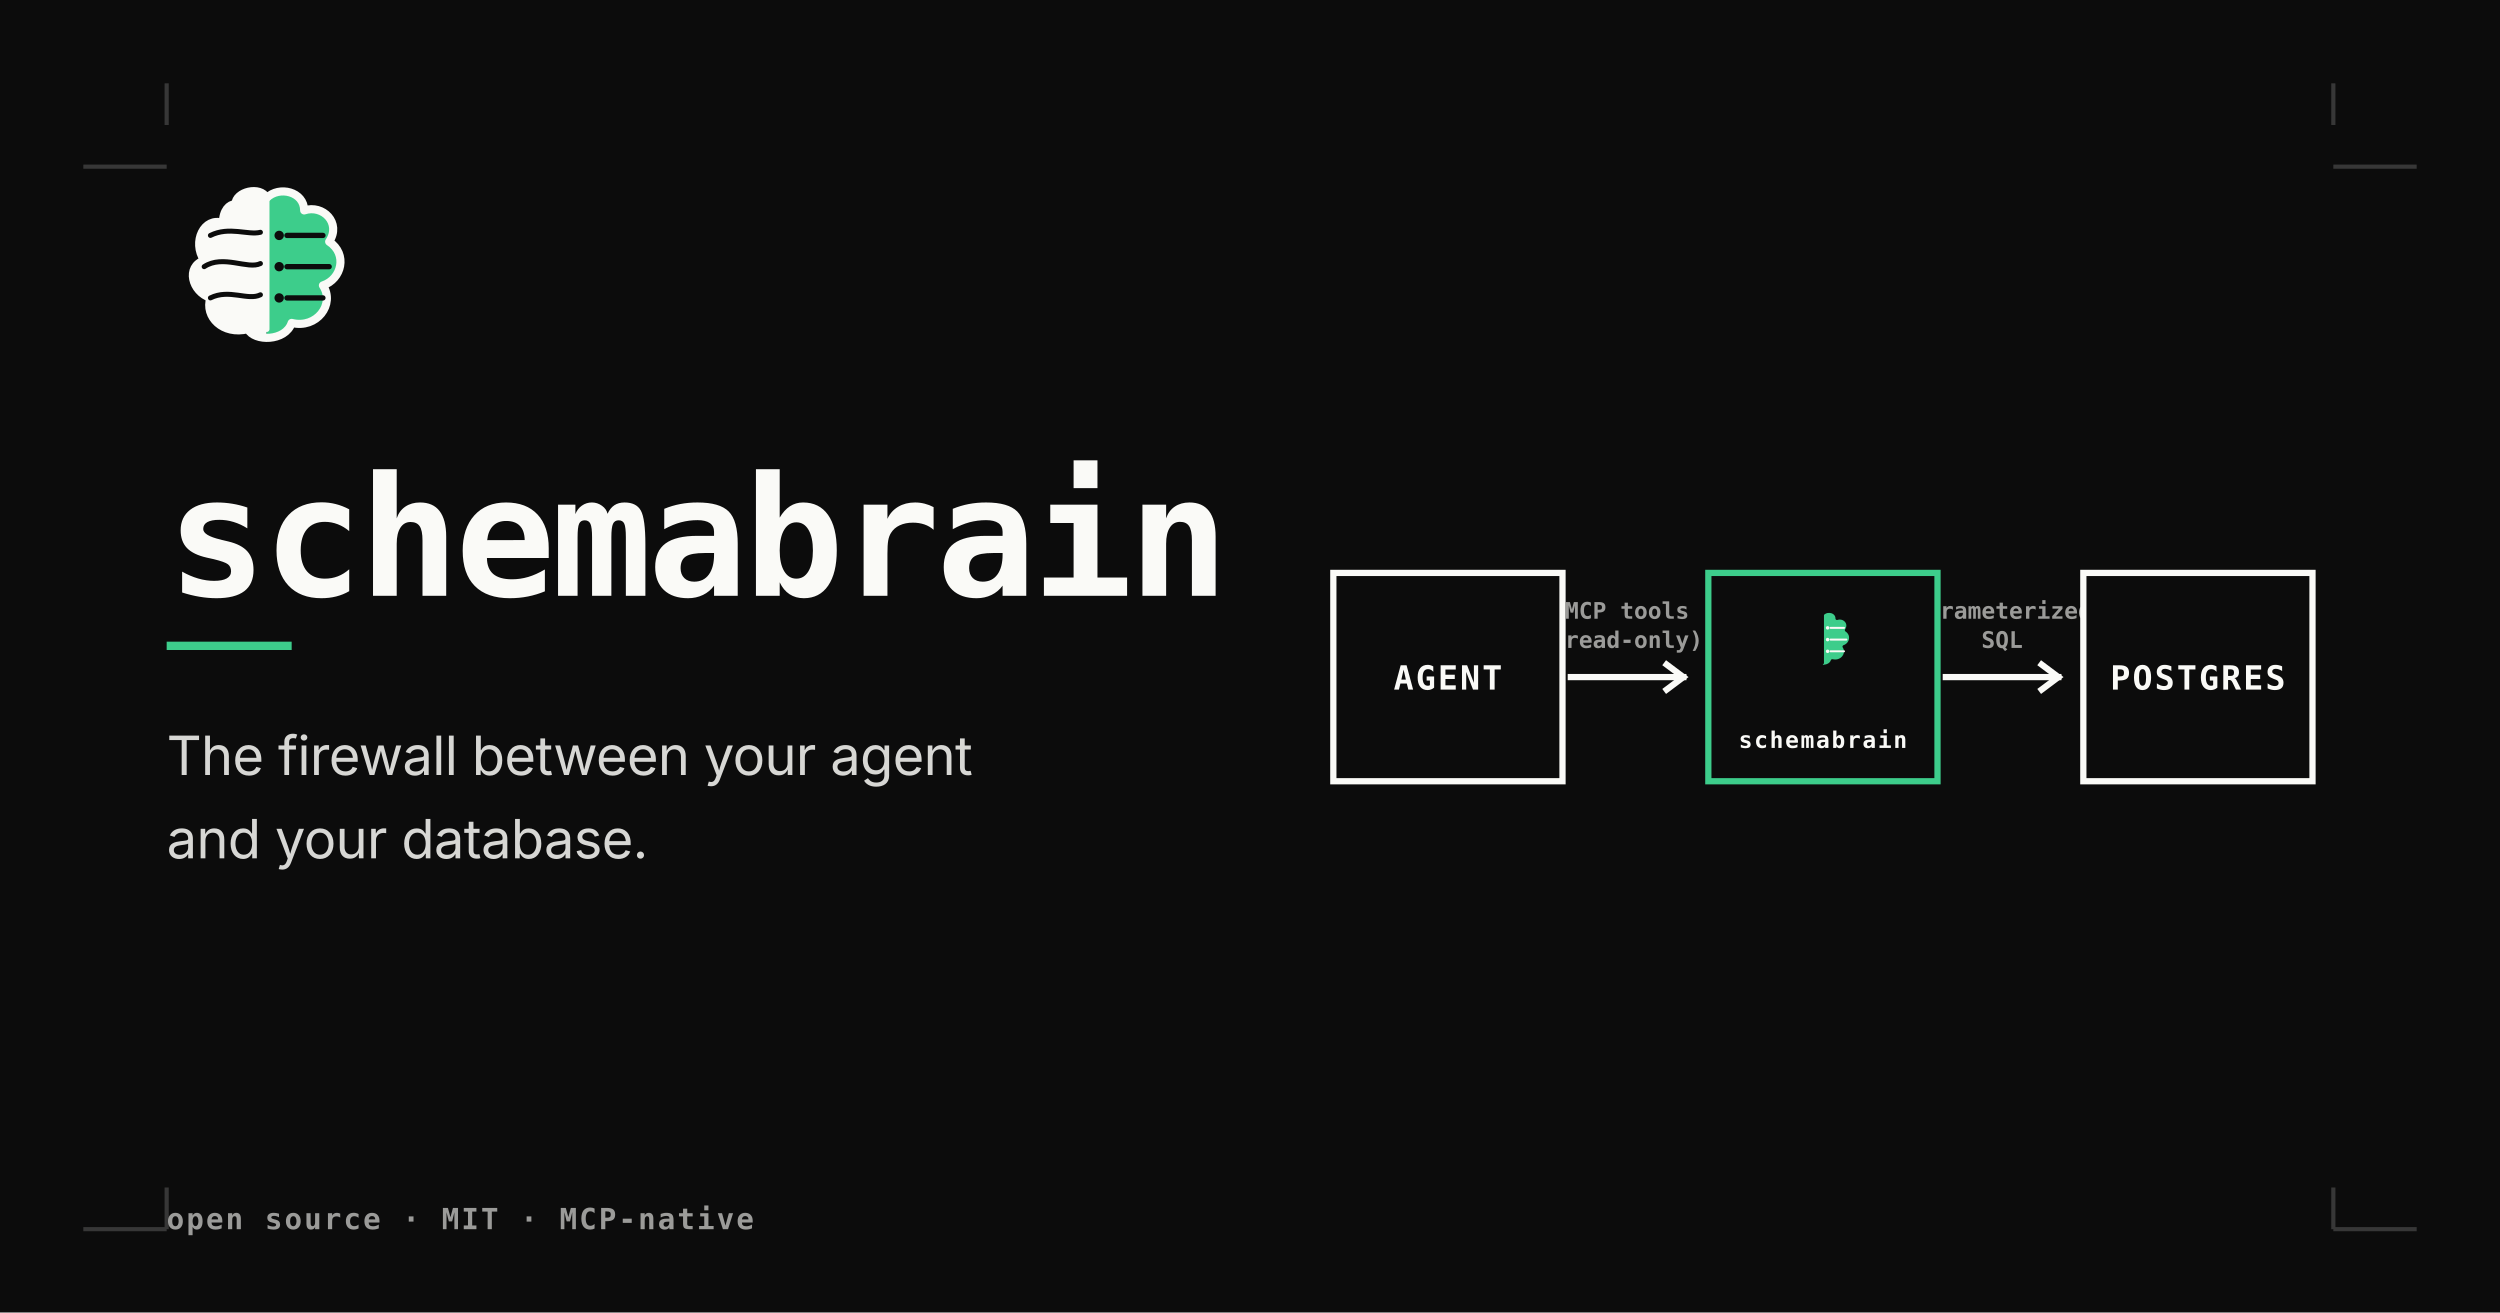
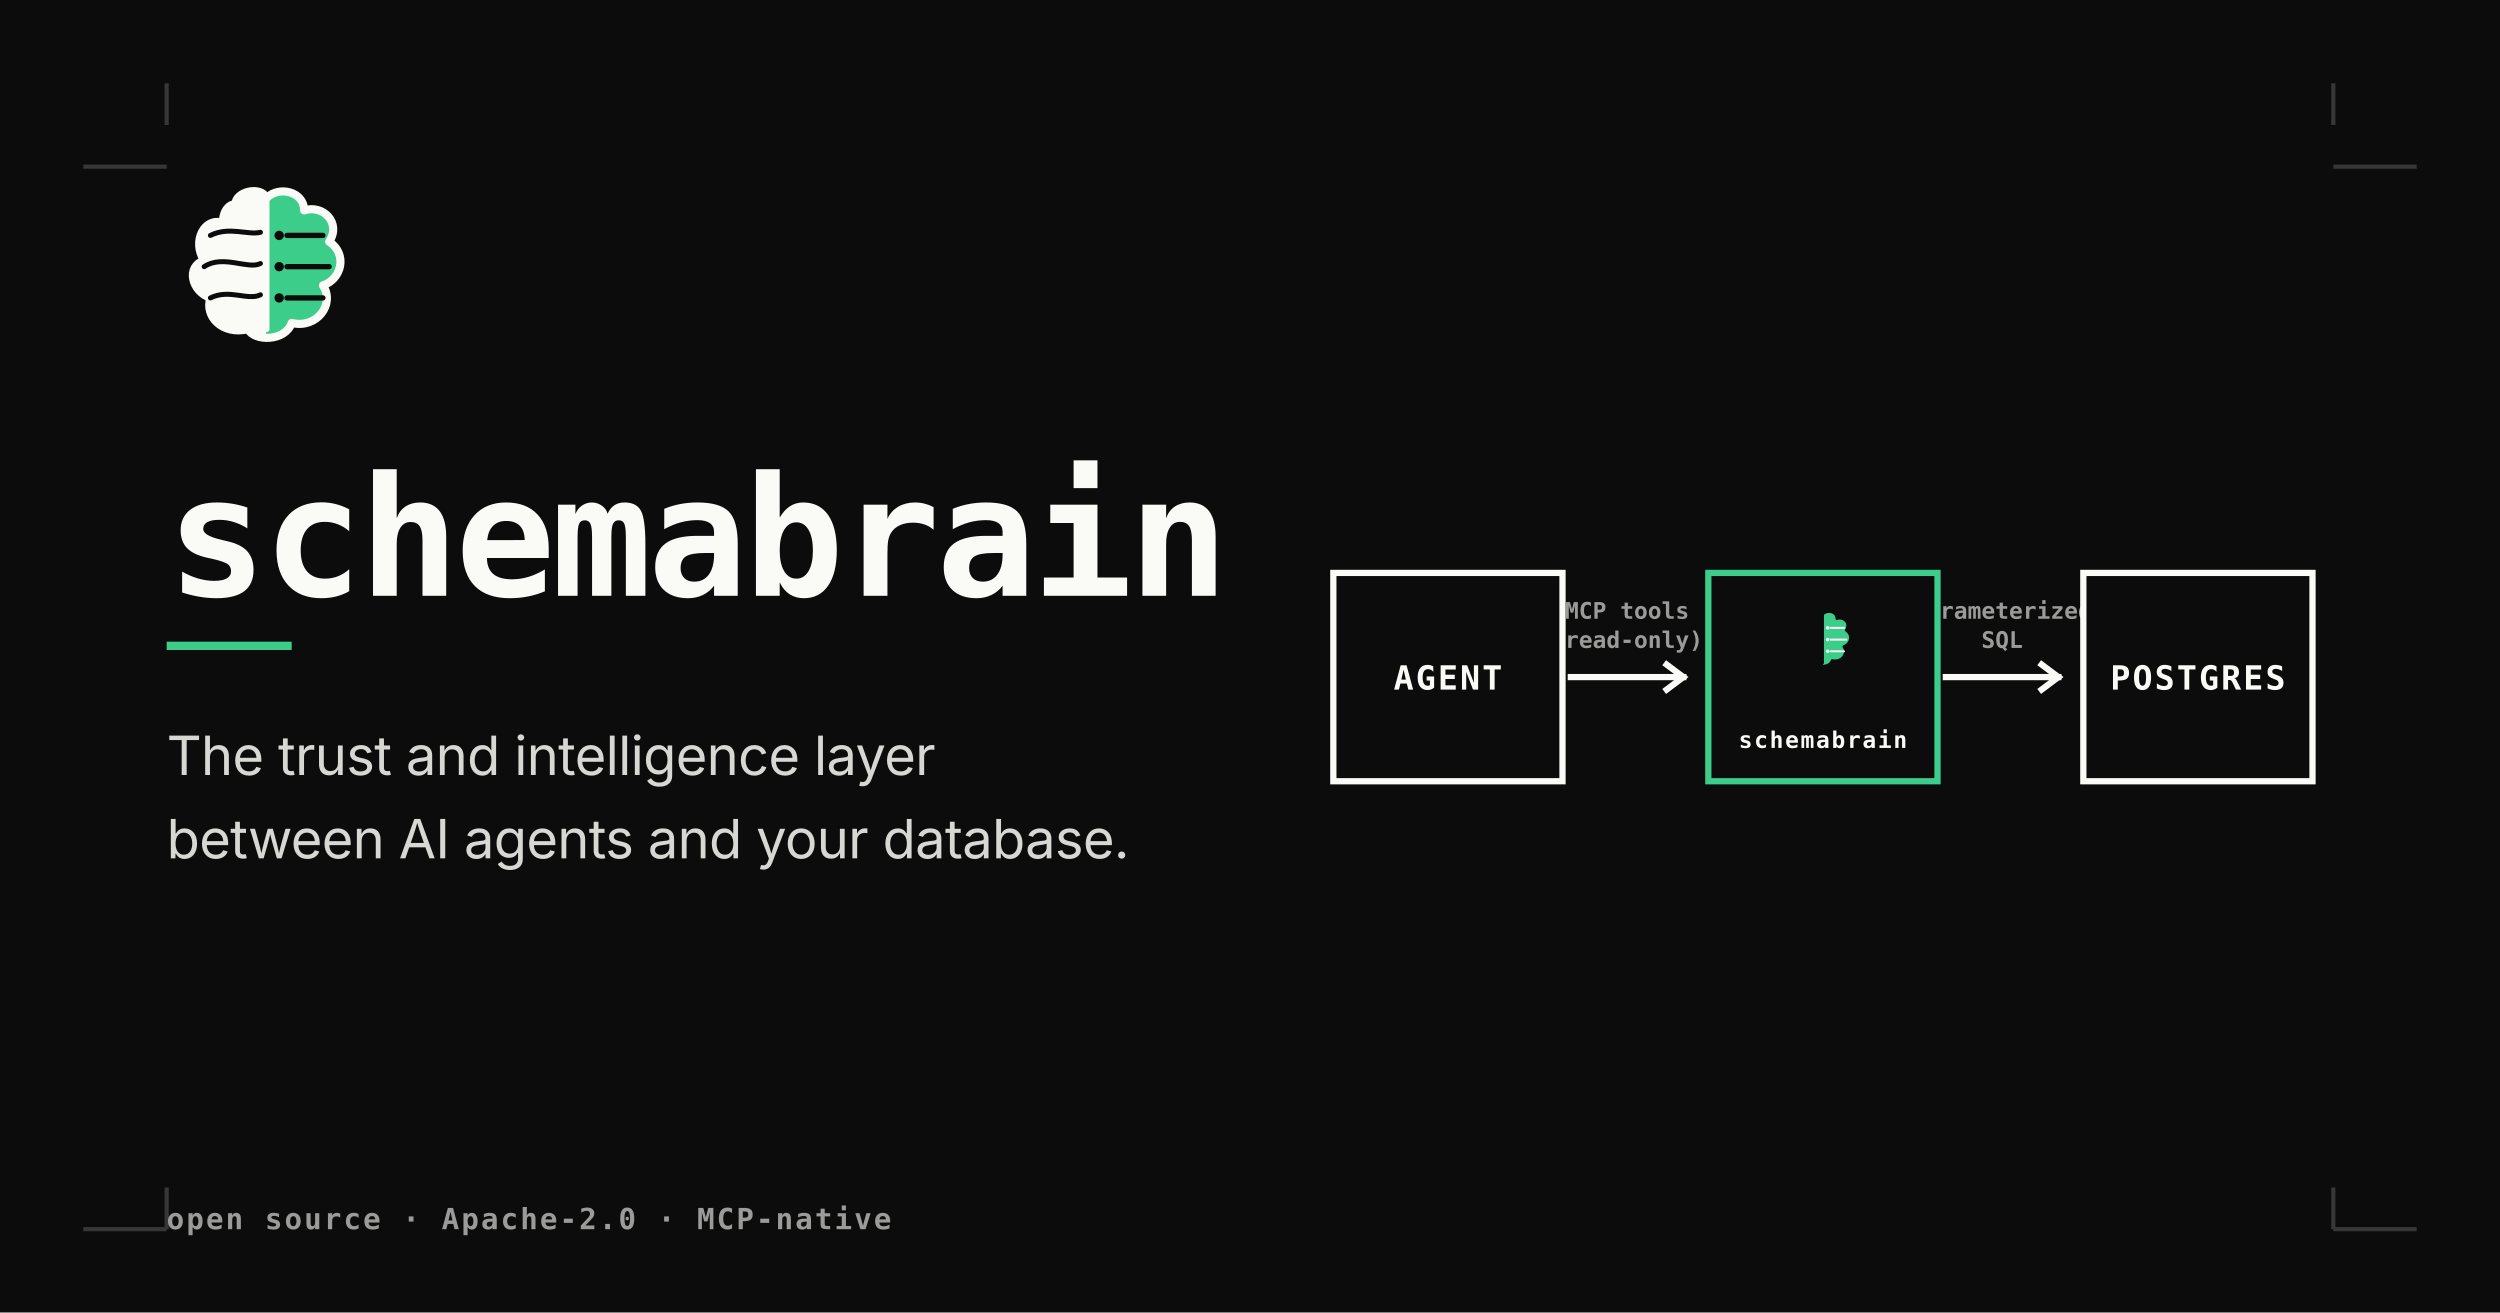
<svg xmlns="http://www.w3.org/2000/svg" viewBox="0 0 1200 630" width="1200" height="630">
  <rect width="1200" height="630" fill="#0C0C0C" />
  <g stroke="#FAFAF7" stroke-width="2" opacity="0.18">
    <line x1="80" y1="40" x2="80" y2="60" />
    <line x1="40" y1="80" x2="80" y2="80" />
    <line x1="1120" y1="40" x2="1120" y2="60" />
    <line x1="1120" y1="80" x2="1160" y2="80" />
    <line x1="80" y1="570" x2="80" y2="590" />
    <line x1="40" y1="590" x2="80" y2="590" />
    <line x1="1120" y1="570" x2="1120" y2="590" />
    <line x1="1120" y1="590" x2="1160" y2="590" />
  </g>
  <svg x="80" y="80" width="96" height="96" viewBox="0 0 64 64" overflow="visible">
    <defs>
      <clipPath id="clip-dark">
        <path d="M22 12 C 22 8, 30 6, 32 10 C 36 6, 44 8, 44 14 C 50 12, 56 18, 52 24 C 58 28, 56 36, 50 38 C 54 44, 48 52, 40 50 C 38 56, 28 56, 26 52 C 18 54, 12 48, 14 42 C 8 40, 6 32, 12 30 C 8 24, 12 16, 18 18 C 18 14, 20 12, 22 12 Z" />
      </clipPath>
    </defs>
    <g clip-path="url(#clip-dark)">
      <rect x="0" y="0" width="32" height="64" fill="#FAFAF7" />
      <rect x="32" y="0" width="32" height="64" fill="#3DCD8B" />
    </g>
    <path d="M22 12 C 22 8, 30 6, 32 10 C 36 6, 44 8, 44 14 C 50 12, 56 18, 52 24 C 58 28, 56 36, 50 38 C 54 44, 48 52, 40 50 C 38 56, 28 56, 26 52 C 18 54, 12 48, 14 42 C 8 40, 6 32, 12 30 C 8 24, 12 16, 18 18 C 18 14, 20 12, 22 12 Z" stroke="#FAFAF7" stroke-width="2.6" stroke-linejoin="round" fill="none" />
    <line x1="32" y1="10" x2="32" y2="52" stroke="#FAFAF7" stroke-width="1.8" stroke-linecap="round" />
    <path d="M14 22 C 20 19, 26 22, 30 21" stroke="#0C0C0C" stroke-width="1.6" stroke-linecap="round" fill="none" />
    <path d="M12 32 C 18 28, 26 33, 30 31" stroke="#0C0C0C" stroke-width="1.6" stroke-linecap="round" fill="none" />
    <path d="M14 42 C 20 39, 26 43, 30 41" stroke="#0C0C0C" stroke-width="1.6" stroke-linecap="round" fill="none" />
    <g clip-path="url(#clip-dark)">
      <circle cx="36" cy="22" r="1.5" fill="#0C0C0C" />
      <line x1="38.5" y1="22" x2="50" y2="22" stroke="#0C0C0C" stroke-width="1.7" stroke-linecap="round" />
      <circle cx="36" cy="32" r="1.5" fill="#0C0C0C" />
      <line x1="38.5" y1="32" x2="52" y2="32" stroke="#0C0C0C" stroke-width="1.7" stroke-linecap="round" />
      <circle cx="36" cy="42" r="1.5" fill="#0C0C0C" />
      <line x1="38.5" y1="42" x2="50" y2="42" stroke="#0C0C0C" stroke-width="1.7" stroke-linecap="round" />
    </g>
  </svg>
  <text x="80" y="286" font-family="'JetBrains Mono', ui-monospace, SFMono-Regular, Menlo, monospace" font-weight="700" font-size="80" fill="#FAFAF7" letter-spacing="-2">schemabrain</text>
  <rect x="80" y="308" width="60" height="4" fill="#3DCD8B" />
-   <text x="80" y="372" font-family="'Inter', system-ui, -apple-system, 'Segoe UI', Roboto, sans-serif" font-weight="400" font-size="26" fill="#FAFAF7" opacity="0.85" letter-spacing="-0.3">The firewall between your agent</text>
-   <text x="80" y="412" font-family="'Inter', system-ui, -apple-system, 'Segoe UI', Roboto, sans-serif" font-weight="400" font-size="26" fill="#FAFAF7" opacity="0.85" letter-spacing="-0.3">and your database.</text>
-   <text x="80" y="590" font-family="'JetBrains Mono', ui-monospace, SFMono-Regular, Menlo, monospace" font-weight="700" font-size="14" fill="#FAFAF7" opacity="0.6" letter-spacing="1">open source · MIT · MCP-native</text>
+   <text x="80" y="372" font-family="'Inter', system-ui, -apple-system, 'Segoe UI', Roboto, sans-serif" font-weight="400" font-size="26" fill="#FAFAF7" opacity="0.85" letter-spacing="-0.3">The trust and intelligence layer</text>
+   <text x="80" y="412" font-family="'Inter', system-ui, -apple-system, 'Segoe UI', Roboto, sans-serif" font-weight="400" font-size="26" fill="#FAFAF7" opacity="0.85" letter-spacing="-0.3">between AI agents and your database.</text>
+   <text x="80" y="590" font-family="'JetBrains Mono', ui-monospace, SFMono-Regular, Menlo, monospace" font-weight="700" font-size="14" fill="#FAFAF7" opacity="0.6" letter-spacing="1">open source · Apache-2.0 · MCP-native</text>
  <g transform="translate(640,215)">
    <g font-family="'JetBrains Mono', ui-monospace, SFMono-Regular, Menlo, monospace" font-weight="700" font-size="11" fill="#FAFAF7" text-anchor="middle">
      <text x="141" y="82" opacity="0.6">MCP tools</text>
      <text x="141" y="96" opacity="0.6">(read-only)</text>
    </g>
    <g font-family="'JetBrains Mono', ui-monospace, SFMono-Regular, Menlo, monospace" font-weight="700" font-size="11" fill="#FAFAF7" text-anchor="middle">
      <text x="321" y="82" opacity="0.6">parameterized</text>
      <text x="321" y="96" opacity="0.6">SQL</text>
    </g>
    <rect x="0" y="60" width="110" height="100" fill="#0C0C0C" stroke="#FAFAF7" stroke-width="3" />
    <text x="55" y="116" font-family="'JetBrains Mono', ui-monospace, SFMono-Regular, Menlo, monospace" font-weight="700" font-size="16" fill="#FAFAF7" text-anchor="middle" letter-spacing="1">AGENT</text>
    <rect x="180" y="60" width="110" height="100" fill="#0C0C0C" stroke="#3DCD8B" stroke-width="3" />
    <svg x="217" y="74" width="36" height="36" viewBox="0 0 64 64" overflow="visible">
      <defs>
        <clipPath id="clip-inner-dark">
          <path d="M22 12 C 22 8, 30 6, 32 10 C 36 6, 44 8, 44 14 C 50 12, 56 18, 52 24 C 58 28, 56 36, 50 38 C 54 44, 48 52, 40 50 C 38 56, 28 56, 26 52 C 18 54, 12 48, 14 42 C 8 40, 6 32, 12 30 C 8 24, 12 16, 18 18 C 18 14, 20 12, 22 12 Z" />
        </clipPath>
      </defs>
      <g clip-path="url(#clip-inner-dark)">
        <rect x="32" y="0" width="32" height="64" fill="#3DCD8B" />
      </g>
      <path d="M22 12 C 22 8, 30 6, 32 10 C 36 6, 44 8, 44 14 C 50 12, 56 18, 52 24 C 58 28, 56 36, 50 38 C 54 44, 48 52, 40 50 C 38 56, 28 56, 26 52 C 18 54, 12 48, 14 42 C 8 40, 6 32, 12 30 C 8 24, 12 16, 18 18 C 18 14, 20 12, 22 12 Z" stroke="#0C0C0C" stroke-width="2.6" stroke-linejoin="round" fill="none" />
      <line x1="32" y1="10" x2="32" y2="52" stroke="#0C0C0C" stroke-width="1.8" stroke-linecap="round" />
      <path d="M14 22 C 20 19, 26 22, 30 21" stroke="#0C0C0C" stroke-width="1.6" stroke-linecap="round" fill="none" />
      <path d="M12 32 C 18 28, 26 33, 30 31" stroke="#0C0C0C" stroke-width="1.6" stroke-linecap="round" fill="none" />
      <path d="M14 42 C 20 39, 26 43, 30 41" stroke="#0C0C0C" stroke-width="1.6" stroke-linecap="round" fill="none" />
      <g clip-path="url(#clip-inner-dark)">
        <circle cx="36" cy="22" r="1.5" fill="#FAFAF7" />
        <line x1="38.5" y1="22" x2="50" y2="22" stroke="#FAFAF7" stroke-width="1.7" stroke-linecap="round" />
        <circle cx="36" cy="32" r="1.5" fill="#FAFAF7" />
        <line x1="38.5" y1="32" x2="52" y2="32" stroke="#FAFAF7" stroke-width="1.7" stroke-linecap="round" />
        <circle cx="36" cy="42" r="1.5" fill="#FAFAF7" />
        <line x1="38.5" y1="42" x2="50" y2="42" stroke="#FAFAF7" stroke-width="1.7" stroke-linecap="round" />
      </g>
    </svg>
    <text x="235" y="144" font-family="'JetBrains Mono', ui-monospace, SFMono-Regular, Menlo, monospace" font-weight="700" font-size="11" fill="#FAFAF7" text-anchor="middle" letter-spacing="0.8">schemabrain</text>
    <rect x="360" y="60" width="110" height="100" fill="#0C0C0C" stroke="#FAFAF7" stroke-width="3" />
    <text x="415" y="116" font-family="'JetBrains Mono', ui-monospace, SFMono-Regular, Menlo, monospace" font-weight="700" font-size="16" fill="#FAFAF7" text-anchor="middle" letter-spacing="1">POSTGRES</text>
    <line x1="114" y1="110" x2="168" y2="110" stroke="#FAFAF7" stroke-width="3" stroke-linecap="square" />
    <polyline points="160,104 168,110 160,116" stroke="#FAFAF7" stroke-width="3" fill="none" stroke-linejoin="miter" stroke-linecap="square" />
    <line x1="294" y1="110" x2="348" y2="110" stroke="#FAFAF7" stroke-width="3" stroke-linecap="square" />
    <polyline points="340,104 348,110 340,116" stroke="#FAFAF7" stroke-width="3" fill="none" stroke-linejoin="miter" stroke-linecap="square" />
  </g>
</svg>
